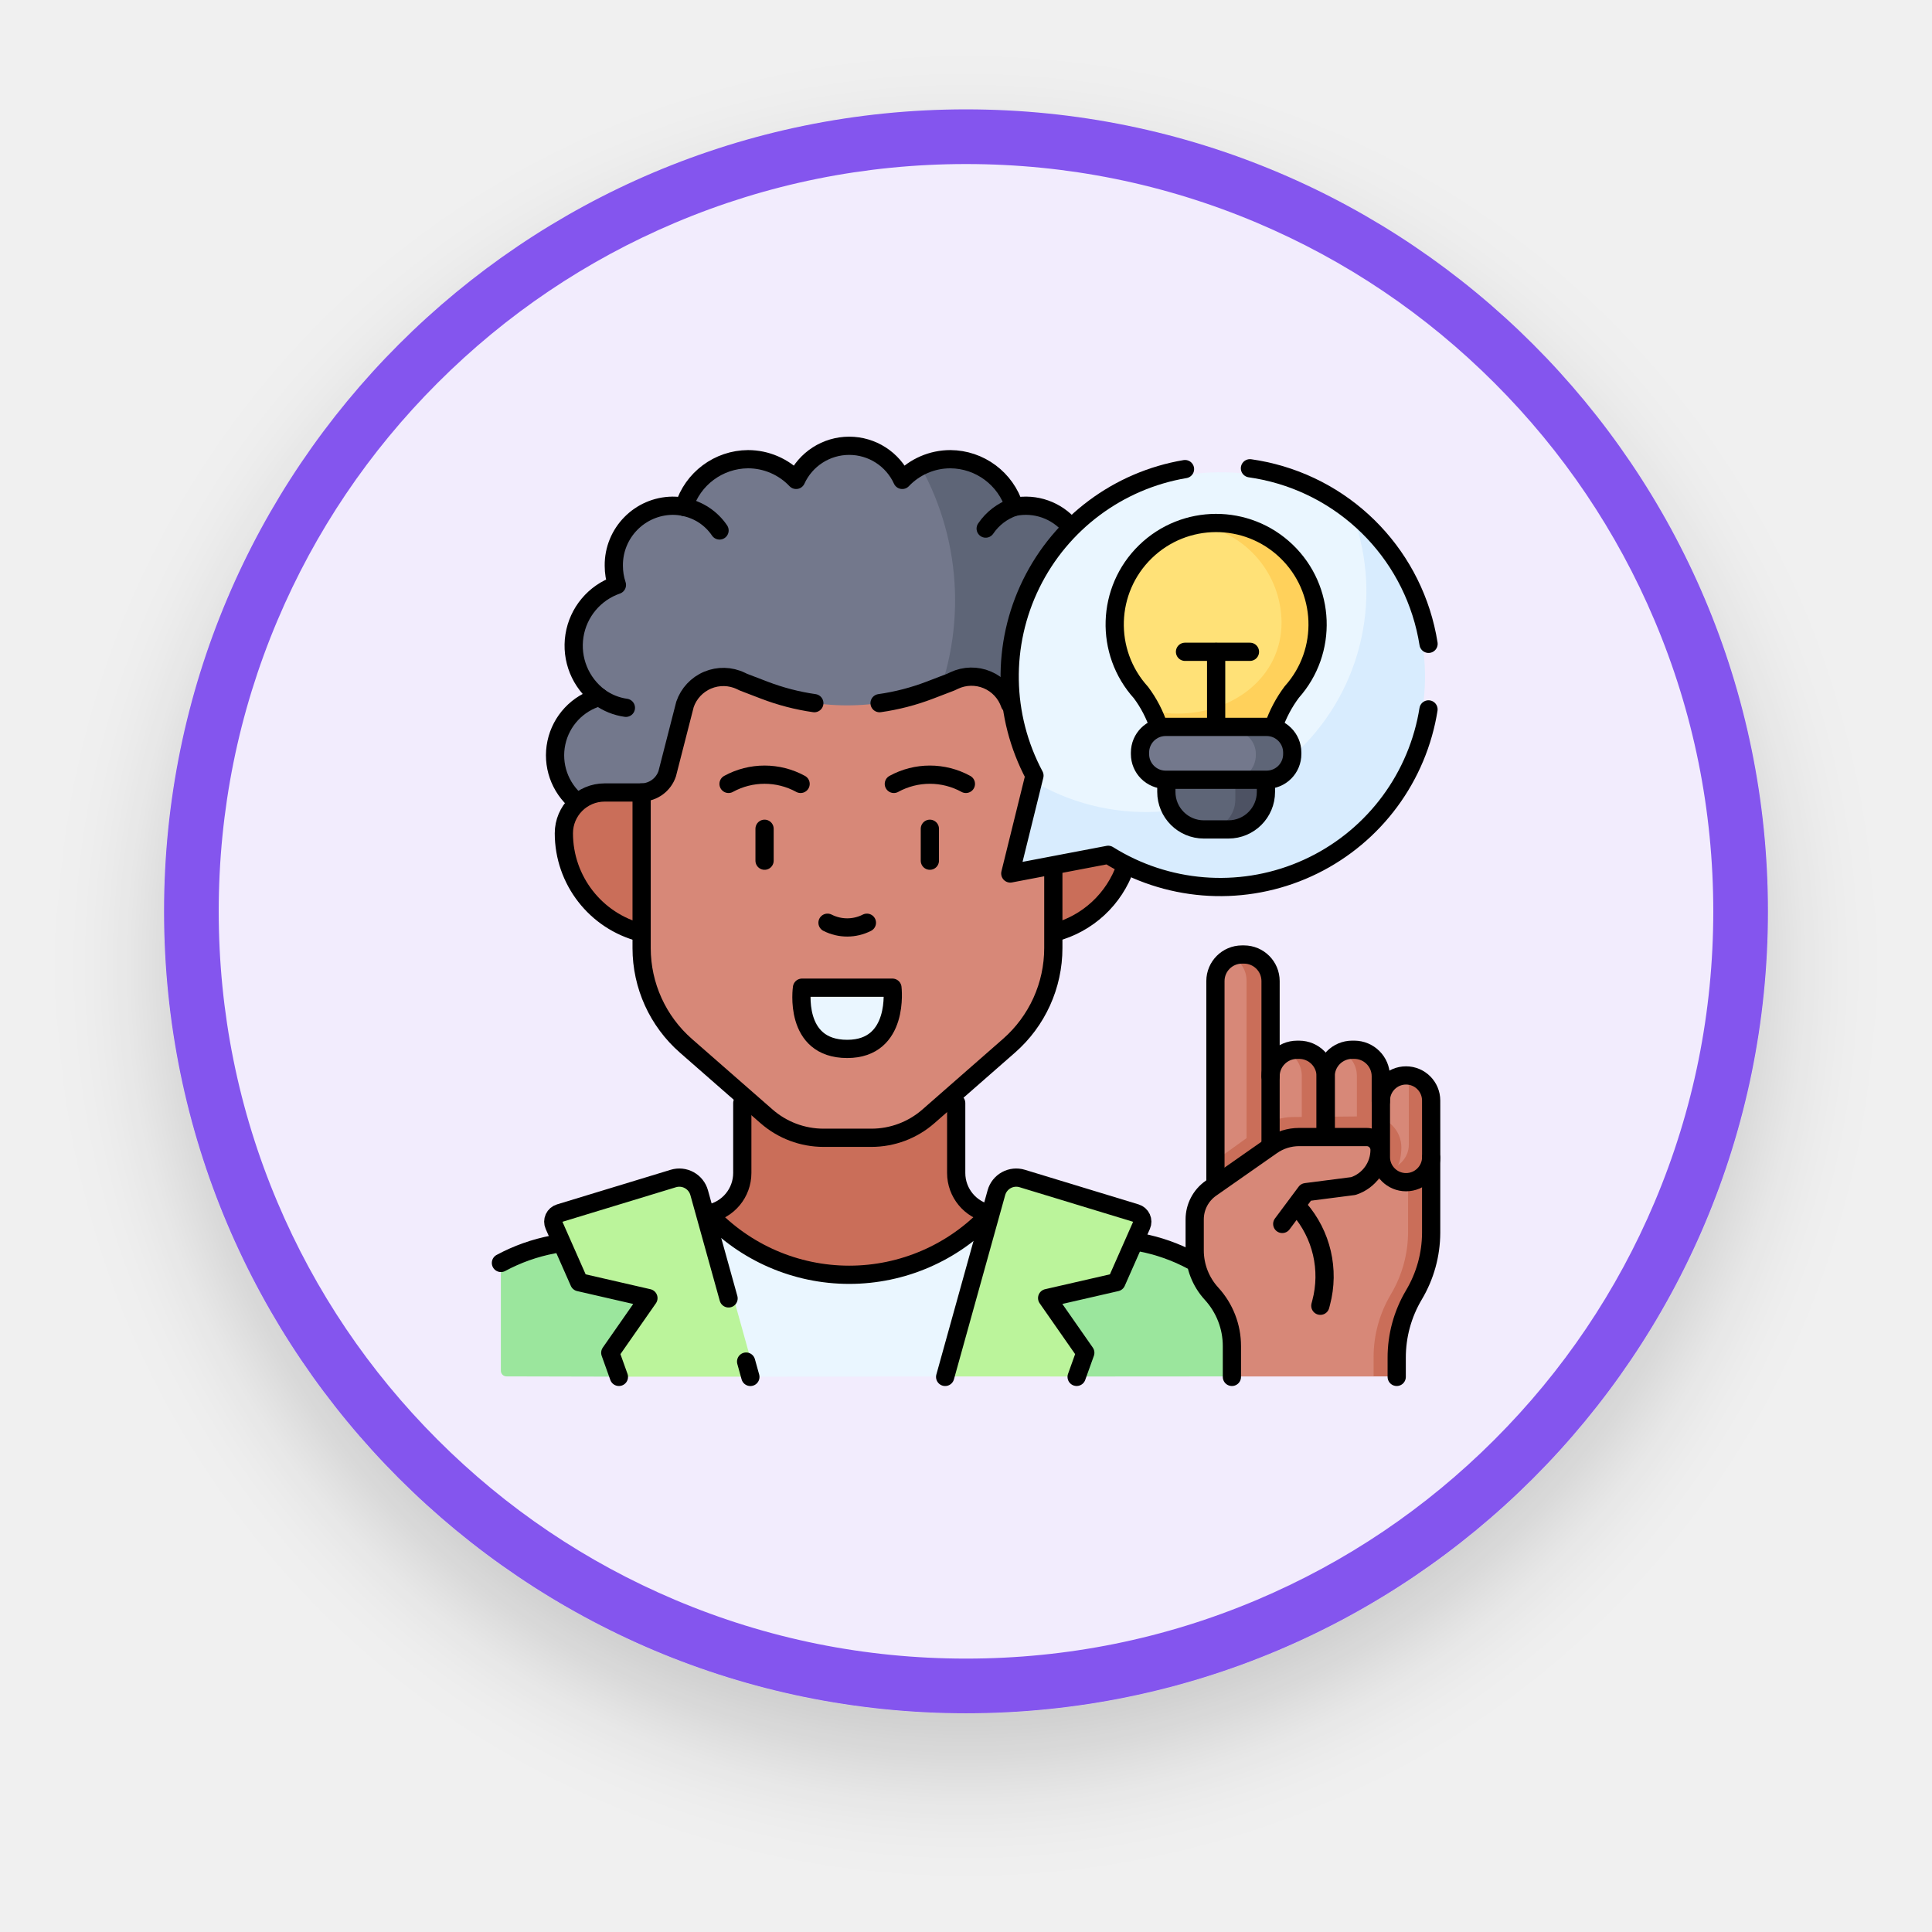
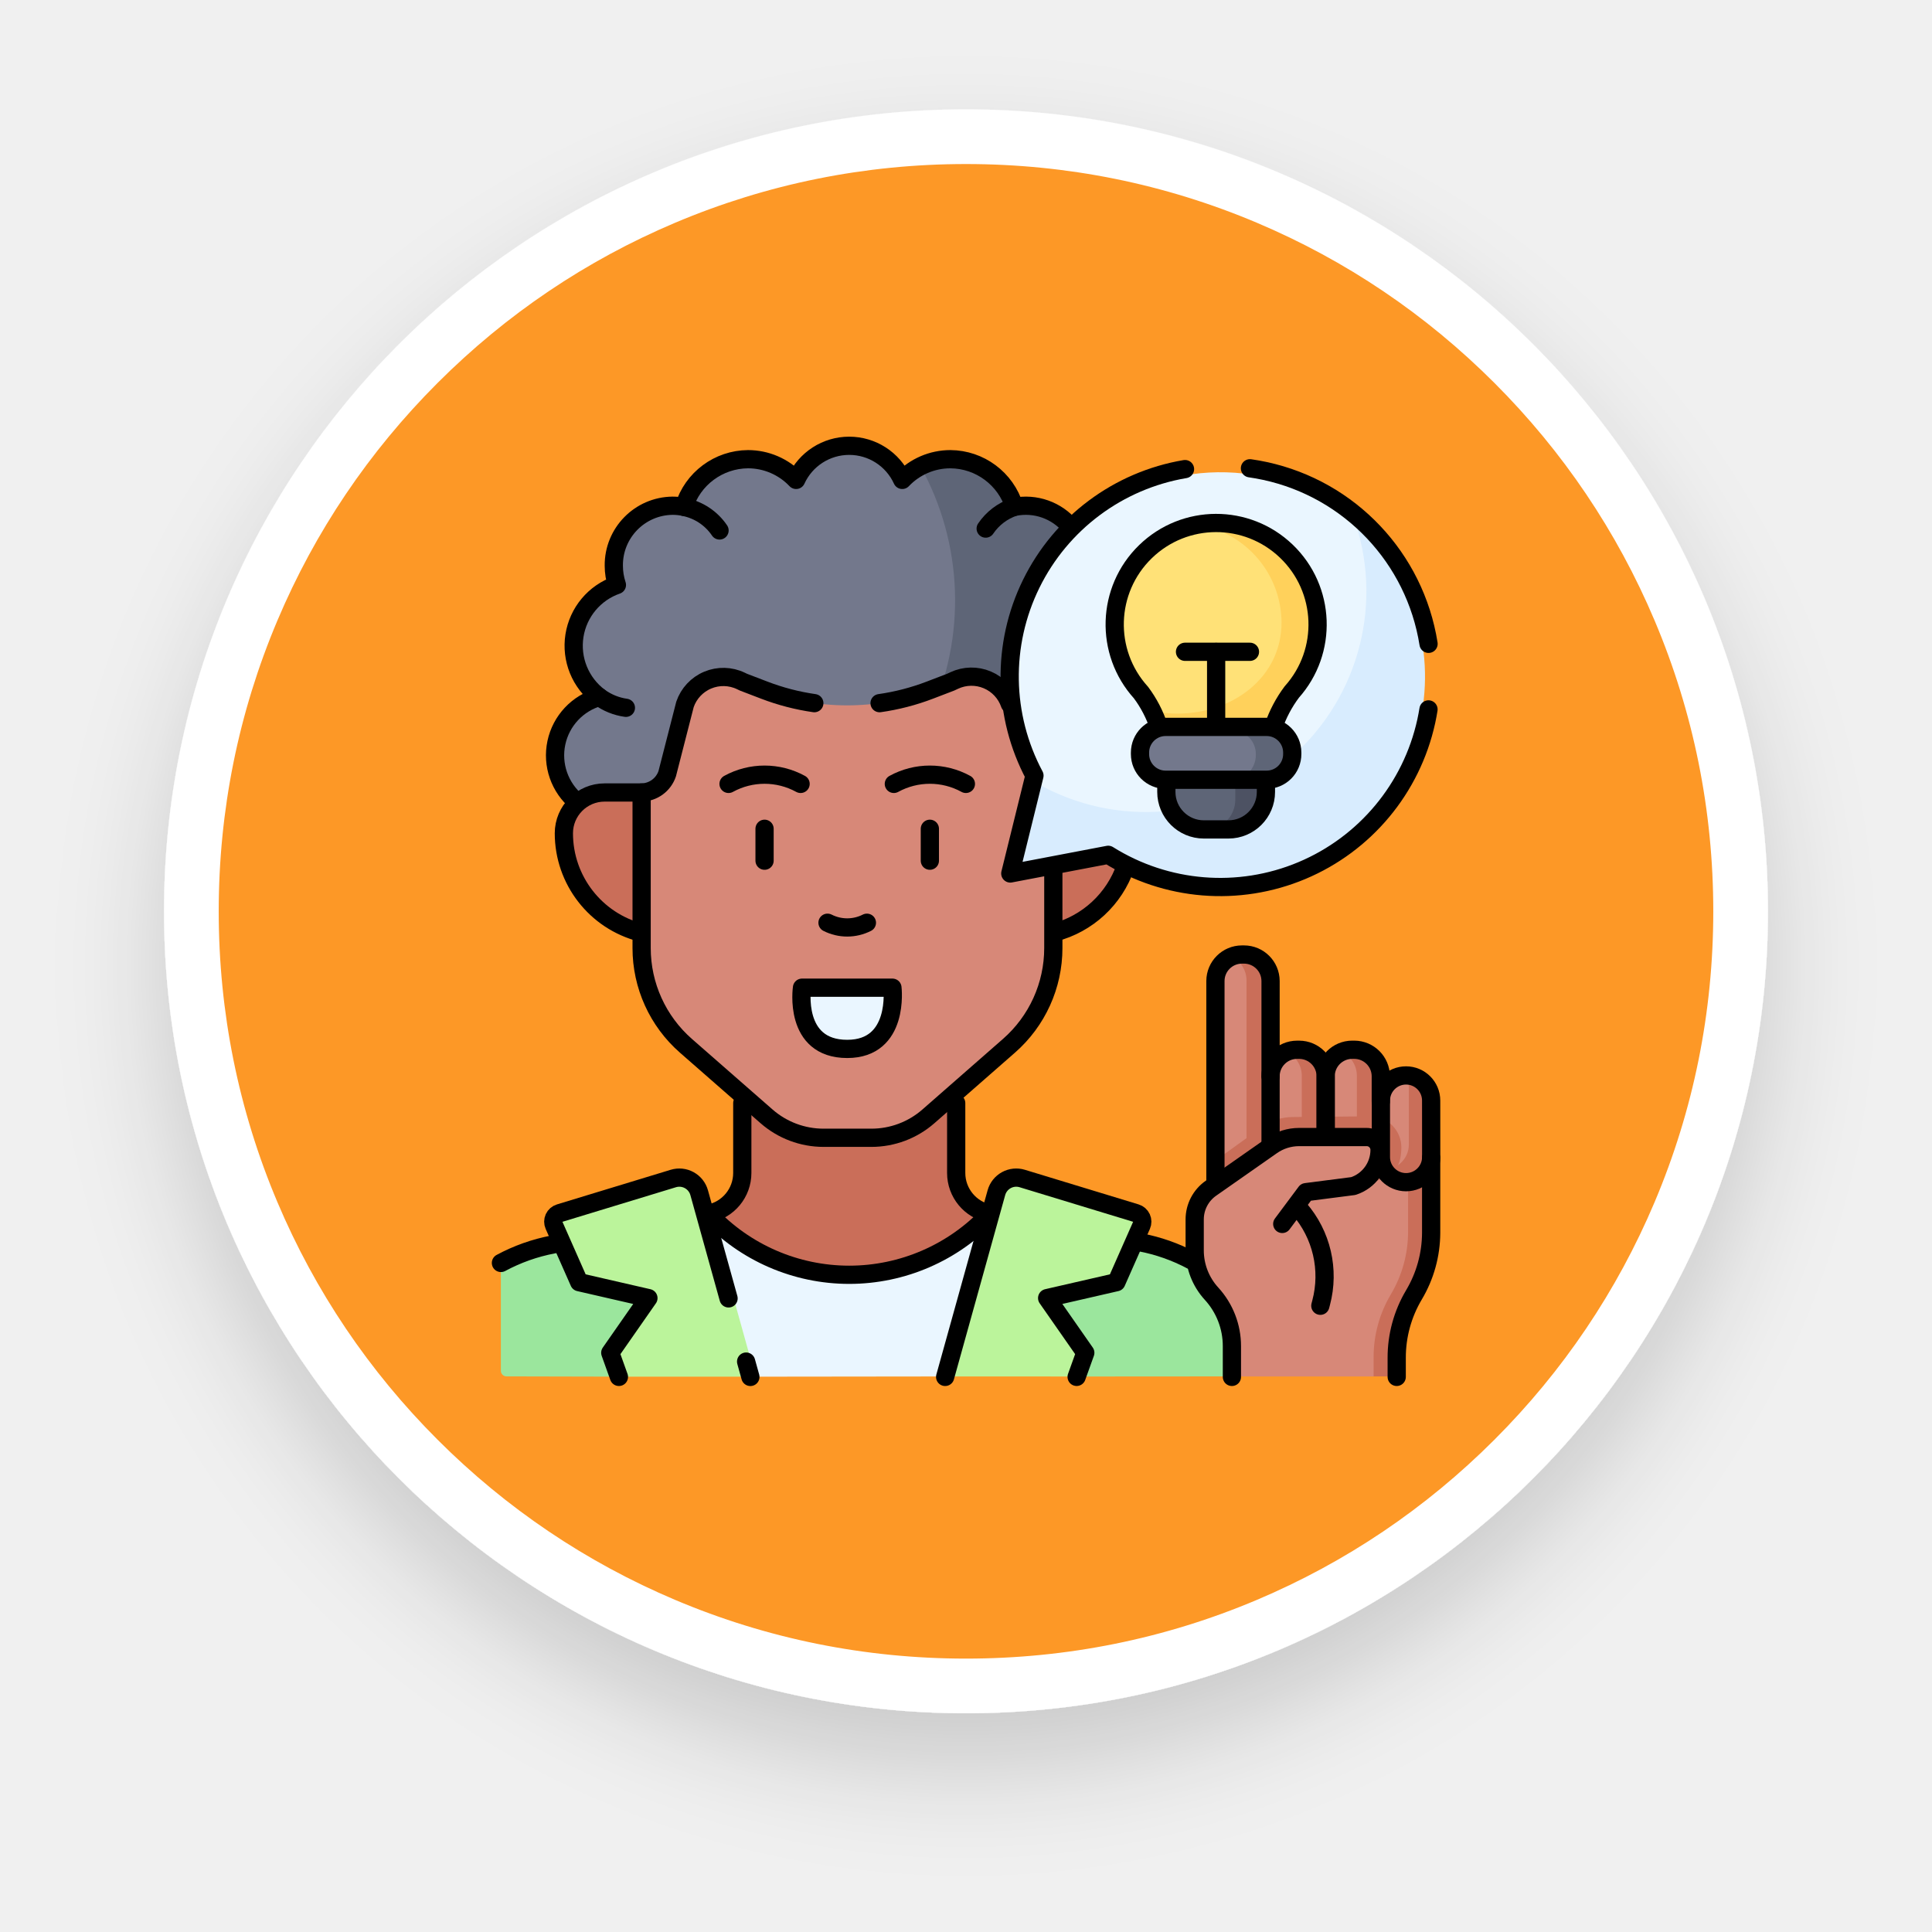
<svg xmlns="http://www.w3.org/2000/svg" width="106" height="106" viewBox="0 0 106 106">
  <defs>
    <filter id="Trazado_982547" x="0" y="0" width="106" height="106" filterUnits="userSpaceOnUse">
      <feOffset dy="3" input="SourceAlpha" />
      <feGaussianBlur stdDeviation="3" result="blur" />
      <feFlood flood-opacity="0.161" />
      <feComposite operator="in" in2="blur" />
      <feComposite in="SourceGraphic" />
    </filter>
  </defs>
  <g id="Grupo_1176442" data-name="Grupo 1176442" transform="translate(9 6)">
    <g id="Grupo_1173169" data-name="Grupo 1173169">
      <g id="Grupo_1172017" data-name="Grupo 1172017">
        <g id="Grupo_1167337" data-name="Grupo 1167337" transform="translate(0)">
          <g id="Grupo_1166720" data-name="Grupo 1166720">
            <g id="Grupo_1164305" data-name="Grupo 1164305">
              <g id="Grupo_1163948" data-name="Grupo 1163948">
                <g id="Grupo_1158168" data-name="Grupo 1158168">
                  <g id="Grupo_1152576" data-name="Grupo 1152576">
                    <g id="Grupo_1148633" data-name="Grupo 1148633">
                      <g id="Grupo_1148525" data-name="Grupo 1148525">
                        <g transform="matrix(1, 0, 0, 1, -9, -6)" filter="url(#Trazado_982547)">
-                           <g id="Trazado_982547-2" data-name="Trazado 982547" transform="translate(9 6)" fill="#f2ecfd">
+                           <g id="Trazado_982547-2" data-name="Trazado 982547" transform="translate(9 6)" fill="#fd9826">
                            <path d="M 44 86.5 C 38.262 86.5 32.696 85.377 27.458 83.161 C 22.397 81.02 17.852 77.956 13.948 74.052 C 10.044 70.148 6.98 65.603 4.839 60.542 C 2.623 55.304 1.5 49.738 1.5 44 C 1.5 38.262 2.623 32.696 4.839 27.458 C 6.98 22.397 10.044 17.852 13.948 13.948 C 17.852 10.044 22.397 6.98 27.458 4.839 C 32.696 2.623 38.262 1.5 44 1.5 C 49.738 1.5 55.304 2.623 60.542 4.839 C 65.603 6.98 70.148 10.044 74.052 13.948 C 77.956 17.852 81.02 22.397 83.161 27.458 C 85.377 32.696 86.5 38.262 86.5 44 C 86.5 49.738 85.377 55.304 83.161 60.542 C 81.02 65.603 77.956 70.148 74.052 74.052 C 70.148 77.956 65.603 81.02 60.542 83.161 C 55.304 85.377 49.738 86.5 44 86.5 Z" stroke="none" />
-                             <path d="M 44 3 C 38.464 3 33.095 4.084 28.042 6.221 C 23.16 8.286 18.775 11.242 15.009 15.009 C 11.242 18.775 8.286 23.16 6.221 28.042 C 4.084 33.095 3 38.464 3 44 C 3 49.536 4.084 54.905 6.221 59.958 C 8.286 64.84 11.242 69.225 15.009 72.991 C 18.775 76.758 23.16 79.714 28.042 81.779 C 33.095 83.916 38.464 85 44 85 C 49.536 85 54.905 83.916 59.958 81.779 C 64.84 79.714 69.225 76.758 72.991 72.991 C 76.758 69.225 79.714 64.84 81.779 59.958 C 83.916 54.905 85 49.536 85 44 C 85 38.464 83.916 33.095 81.779 28.042 C 79.714 23.16 76.758 18.775 72.991 15.009 C 69.225 11.242 64.84 8.286 59.958 6.221 C 54.905 4.084 49.536 3 44 3 M 44 0 C 68.301 0 88 19.699 88 44 C 88 68.301 68.301 88 44 88 C 19.699 88 0 68.301 0 44 C 0 19.699 19.699 0 44 0 Z" stroke="none" fill="#8454ee" />
+                             <path d="M 44 3 C 38.464 3 33.095 4.084 28.042 6.221 C 23.16 8.286 18.775 11.242 15.009 15.009 C 11.242 18.775 8.286 23.16 6.221 28.042 C 4.084 33.095 3 38.464 3 44 C 3 49.536 4.084 54.905 6.221 59.958 C 8.286 64.84 11.242 69.225 15.009 72.991 C 18.775 76.758 23.16 79.714 28.042 81.779 C 33.095 83.916 38.464 85 44 85 C 49.536 85 54.905 83.916 59.958 81.779 C 64.84 79.714 69.225 76.758 72.991 72.991 C 76.758 69.225 79.714 64.84 81.779 59.958 C 83.916 54.905 85 49.536 85 44 C 85 38.464 83.916 33.095 81.779 28.042 C 79.714 23.16 76.758 18.775 72.991 15.009 C 69.225 11.242 64.84 8.286 59.958 6.221 C 54.905 4.084 49.536 3 44 3 M 44 0 C 68.301 0 88 19.699 88 44 C 88 68.301 68.301 88 44 88 C 19.699 88 0 68.301 0 44 C 0 19.699 19.699 0 44 0 Z" stroke="none" fill="#fff" />
                          </g>
                        </g>
                      </g>
                    </g>
                  </g>
                </g>
              </g>
            </g>
          </g>
        </g>
      </g>
    </g>
    <g id="inspire-idea_14781822_2_" data-name="inspire-idea_14781822 (2)" transform="translate(18.48 18.454)">
      <g id="Grupo_1173876" data-name="Grupo 1173876">
        <path id="Trazado_1030989" data-name="Trazado 1030989" d="M118.589,345.513v-3.738a2.273,2.273,0,0,0,1.847-2.233v-6.428h11.741v6.428a2.273,2.273,0,0,0,1.847,2.233l.32,3.22Z" transform="translate(-107.195 -299.641)" fill="#ca6e59" />
        <path id="Trazado_1030990" data-name="Trazado 1030990" d="M60.435,17.618c0,7.4-3.98,16.183-14.114,13.277l-8.455-3.846a3.339,3.339,0,0,1-.22-4.938l.853-.235.59-.587a3.528,3.528,0,0,1,.707-6.052.311.311,0,0,0,.182-.362,3.349,3.349,0,0,1-.094-.788,3.26,3.26,0,0,1,3.224-3.294,3.227,3.227,0,0,1,.627.063,1.53,1.53,0,0,1,.244-.247,1.3,1.3,0,0,0,.541-1.136,3.633,3.633,0,0,1,5.09-.359.307.307,0,0,0,.46-.074,3.19,3.19,0,0,1,5.459,0,.307.307,0,0,0,.461.073,3.621,3.621,0,0,1,.724-.481C60.435,9.76,60.435,14.949,60.435,17.618Z" transform="translate(-33.688 -7.5)" fill="#73788c" />
        <path id="Trazado_1030991" data-name="Trazado 1030991" d="M153.259,30.94a3.314,3.314,0,0,1-1.206,2.568l-9.67,5.255h-8.645l-3.1-1.409a15.19,15.19,0,0,0,10.393-22.263,3.6,3.6,0,0,1,1.637-.392,3.648,3.648,0,0,1,2.729,1.233l.17.83.615.553a3.225,3.225,0,0,1,.626-.063,3.26,3.26,0,0,1,3.225,3.294,3.367,3.367,0,0,1-.17,1.054,3.524,3.524,0,0,1,.965,6.149A3.283,3.283,0,0,1,153.259,30.94Z" transform="translate(-118.007 -13.96)" fill="#5e6577" />
        <path id="Trazado_1030992" data-name="Trazado 1030992" d="M68.208,200.253a5.628,5.628,0,0,0,4.287-5.466h0a2.238,2.238,0,0,0-2.238-2.238h-2.05l-22.545,0h-2.05a2.238,2.238,0,0,0-2.238,2.238h0a5.628,5.628,0,0,0,4.287,5.466Z" transform="translate(-37.918 -173.526)" fill="#ca6e59" />
        <path id="Trazado_1030993" data-name="Trazado 1030993" d="M100.024,130.952a2.227,2.227,0,0,1,2.908.958,8.942,8.942,0,0,0,.746,1.133l.486.647c.206.6.664,3.4,1.3,3.4v8.539a7.123,7.123,0,0,1-2.433,5.361l-4.423,3.871a4.748,4.748,0,0,1-3.126,1.174H92.857a4.748,4.748,0,0,1-3.126-1.174l-4.423-3.871a7.123,7.123,0,0,1-2.433-5.361v-8.539a1.512,1.512,0,0,0,1.405-1.033l.974-3.8a2.226,2.226,0,0,1,3.067-1.287l.142.068,1.146.439a12.688,12.688,0,0,0,9.079,0l1.146-.439Z" transform="translate(-75.152 -118.07)" fill="#d78878" />
        <path id="Trazado_1030994" data-name="Trazado 1030994" d="M170.674,300.119c-2.439,0-2.547-2.251-2.506-3.068a.308.308,0,0,1,.308-.292h4.39a.307.307,0,0,1,.308.3C173.194,297.882,173.033,300.119,170.674,300.119Z" transform="translate(-151.672 -267.024)" fill="#eaf6ff" />
        <path id="Trazado_1030995" data-name="Trazado 1030995" d="M14.511,439.761l-6.453-.015a.308.308,0,0,1-.308-.308v-5.729a.309.309,0,0,1,.166-.275,9.972,9.972,0,0,1,2.688-.925l.743-.149,6.557,2.432Z" transform="translate(-7.75 -388.684)" fill="#9be69d" />
        <path id="Trazado_1030996" data-name="Trazado 1030996" d="M297.962,435.254l-2.489,4.062-8.592.006-3.109-5.444c.034-.035,6.285-2,6.285-2l.425.081a9.976,9.976,0,0,1,2.81.989Z" transform="translate(-255.397 -388.253)" fill="#9be69d" />
        <path id="Trazado_1030997" data-name="Trazado 1030997" d="M122.276,418.39l.939,4.717-3.394,4.109-10.305.012-3.909-4.309,1.458-4.5A10.555,10.555,0,0,0,122.276,418.39Z" transform="translate(-95.547 -376.15)" fill="#eaf6ff" />
        <path id="Trazado_1030998" data-name="Trazado 1030998" d="M49.268,409.044l-2.807-10.094a1.13,1.13,0,0,0-1.417-.778l-6.24,1.9a.489.489,0,0,0-.306.667l1.316,2.981a.309.309,0,0,0,.213.176l3.207.736a.308.308,0,0,1,.184.477l-1.74,2.494a.308.308,0,0,0-.037.281l.419,1.159Z" transform="translate(-35.299 -357.967)" fill="#bbf49b" />
        <path id="Trazado_1030999" data-name="Trazado 1030999" d="M243.879,408.827l2.811-10.105a1.129,1.129,0,0,1,1.417-.778l6.24,1.9a.49.49,0,0,1,.306.667l-1.316,2.981a.308.308,0,0,1-.213.176l-3.207.736a.308.308,0,0,0-.184.477l1.741,2.495a.308.308,0,0,1,.037.281l-.421,1.173Z" transform="translate(-219.605 -357.762)" fill="#bbf49b" />
        <g id="Grupo_1173873" data-name="Grupo 1173873" transform="translate(38.055 27.887)">
          <path id="Trazado_1031000" data-name="Trazado 1031000" d="M390.148,387.922v3.953a12.038,12.038,0,0,1-.271,2.4,8.42,8.42,0,0,1-.974,1.752c-.623,1.049-.35,2.128-.346,3.347l-.79.505h-7.791v-1.692a4.251,4.251,0,0,0-1.118-2.873,3.519,3.519,0,0,1-.924-2.375v-1.7a2.085,2.085,0,0,1,.89-1.709Z" transform="translate(-377.933 -376.701)" fill="#d78878" />
          <g id="Grupo_1173872" data-name="Grupo 1173872" transform="translate(9.508 6.638)">
            <path id="Trazado_1031001" data-name="Trazado 1031001" d="M473.132,344.013v3.92a.822.822,0,0,1-.33.736c-.247.247-1.114-.13-1.49-.127l-.67-.716-.217-2.548.711-.549a1.378,1.378,0,0,1,1.343-1.377C472.932,343.518,473.132,343.751,473.132,344.013Z" transform="translate(-470.425 -343.35)" fill="#d78878" />
            <path id="Trazado_1031002" data-name="Trazado 1031002" d="M481.637,344.718v3.1a1.38,1.38,0,0,1-2.495.81l-.088-.094a1.379,1.379,0,0,0,1.367-1.38v-3.094a1.371,1.371,0,0,0-.2-.717h.037A1.379,1.379,0,0,1,481.637,344.718Z" transform="translate(-478.167 -343.34)" fill="#ca6e59" />
          </g>
          <path id="Trazado_1031003" data-name="Trazado 1031003" d="M476.7,386.87v4.123a6.723,6.723,0,0,1-.946,3.439,6.725,6.725,0,0,0-.945,3.464l0,.727a.308.308,0,0,1-.308.31h-.949l0-1.036a6.736,6.736,0,0,1,.946-3.464,6.723,6.723,0,0,0,.946-3.439v-3.945Z" transform="translate(-463.724 -375.757)" fill="#ca6e59" />
          <path id="Trazado_1031004" data-name="Trazado 1031004" d="M391.421,281.354v11.135c0,.8-1.309,1.454-2.108,1.454l.68-1.816-.94-.894v-9.879a1.455,1.455,0,0,1,.857-1.324A1.344,1.344,0,0,1,391.421,281.354Z" transform="translate(-387.909 -279.901)" fill="#d78878" />
          <path id="Trazado_1031005" data-name="Trazado 1031005" d="M417.689,332.175v3.654c0,.589-.957,1.1-1.462,1.326a1.457,1.457,0,0,1-.86-1.326l-.355-.079V332.3l.355-.126a1.457,1.457,0,0,1,.86-1.325C417.446,331.006,417.689,331.587,417.689,332.175Z" transform="translate(-411.199 -325.496)" fill="#d78878" />
          <path id="Trazado_1031006" data-name="Trazado 1031006" d="M447.29,332.175v3.875c0,.588-1.064,1.1-1.569,1.325a1.456,1.456,0,0,1-.86-1.325l-.346-.221v-3.5l.346-.157a1.457,1.457,0,0,1,.86-1.325C447.1,331.037,447.29,331.587,447.29,332.175Z" transform="translate(-437.669 -325.496)" fill="#d78878" />
          <path id="Trazado_1031007" data-name="Trazado 1031007" d="M399.56,280.224v10.543a.657.657,0,0,1-1.31,0V280.224a1.457,1.457,0,0,0-.856-1.324,1.432,1.432,0,0,1,.6-.13h.116A1.457,1.457,0,0,1,399.56,280.224Z" transform="translate(-395.393 -278.77)" fill="#ca6e59" />
          <path id="Trazado_1031008" data-name="Trazado 1031008" d="M429,331.054v3.654a1.458,1.458,0,0,1-1.454,1.455h-.117a1.419,1.419,0,0,1-.593-.129,1.457,1.457,0,0,0,.86-1.326v-3.654a1.457,1.457,0,0,0-.86-1.325,1.419,1.419,0,0,1,.593-.129h.117A1.458,1.458,0,0,1,429,331.054Z" transform="translate(-421.807 -324.375)" fill="#ca6e59" />
          <path id="Trazado_1031009" data-name="Trazado 1031009" d="M458.418,331.054v3.875a1.458,1.458,0,0,1-1.455,1.454h-.116a1.417,1.417,0,0,1-.593-.129,1.456,1.456,0,0,0,.859-1.325v-3.875a1.457,1.457,0,0,0-.859-1.325,1.417,1.417,0,0,1,.593-.129h.116A1.459,1.459,0,0,1,458.418,331.054Z" transform="translate(-448.203 -324.375)" fill="#ca6e59" />
          <path id="Trazado_1031010" data-name="Trazado 1031010" d="M399.258,367.07a3.127,3.127,0,0,1-.066.64c-.27,1.293-2.194,1.453-3.557,1.6a4.349,4.349,0,0,0-2.577-.351c-.815.252-1.327,1.561-1.339,1.552l-2.669-1.4V367.8l2.577-1.853a2.887,2.887,0,0,1,1.65-.537l4.278-.04A1.706,1.706,0,0,1,399.258,367.07Z" transform="translate(-387.907 -356.464)" fill="#ca6e59" />
          <path id="Trazado_1031011" data-name="Trazado 1031011" d="M390.514,380.947l1.217-1.638a.308.308,0,0,1,.21-.122l2.63-.319a2.087,2.087,0,0,0,1.439-2,.7.7,0,0,0-.707-.687h-3.87a2.613,2.613,0,0,0-1.5.472l-3.34,2.338Z" transform="translate(-385.704 -366.165)" fill="#d78878" />
        </g>
        <g id="Grupo_1173875" data-name="Grupo 1173875" transform="translate(28.246 1.453)">
          <path id="Trazado_1031012" data-name="Trazado 1031012" d="M303.136,29.872a11.975,11.975,0,0,1-11.891,12.16c-2.169,0-6.932-1.592-7.551-3.321l.117-.473a.305.305,0,0,0-.027-.215,11.225,11.225,0,0,1,17.382-13.589A10.655,10.655,0,0,1,303.136,29.872Z" transform="translate(-282.516 -21.635)" fill="#eaf6ff" />
          <path id="Trazado_1031013" data-name="Trazado 1031013" d="M305.939,59.662a11.242,11.242,0,0,1-16.849,7.179.307.307,0,0,0-.218-.04l-4.629.882a.309.309,0,0,1-.358-.377l1.029-4.163a12.105,12.105,0,0,0,17.472-14.277A11.2,11.2,0,0,1,305.939,59.662Z" transform="translate(-283.737 -46.066)" fill="#d8ecfe" />
          <g id="Grupo_1173874" data-name="Grupo 1173874" transform="translate(5.432 2.796)">
            <path id="Trazado_1031014" data-name="Trazado 1031014" d="M345.62,55.29c0,3.008-3.159,5.917-6.229,5.917-.466,0-.969.316-1.782-.885a6.539,6.539,0,0,0-.8-1.415,5.572,5.572,0,0,1,3.144-9.226C344.166,49.682,345.62,52.614,345.62,55.29Z" transform="translate(-335.361 -49.595)" fill="#ffe177" />
            <path id="Trazado_1031015" data-name="Trazado 1031015" d="M364.634,54.409a5.552,5.552,0,0,1-1.418,3.712,6.727,6.727,0,0,0-1.349,4.011v.348l-5.609.018v-.308a9.417,9.417,0,0,0-.69-3.065,5.641,5.641,0,0,0,1.35.162c3.07,0,5.728-2,5.728-5.006a5.478,5.478,0,0,0-4.568-5.358,5.576,5.576,0,0,1,6.556,5.485Z" transform="translate(-353.491 -48.837)" fill="#ffd15b" />
            <path id="Trazado_1031016" data-name="Trazado 1031016" d="M366.733,179.51l.872,1.7c0,.924-.554,1.7-2.544,1.7h-.437a1.673,1.673,0,0,1-1.673-1.673V179.51h3.782Z" transform="translate(-360.115 -166.077)" fill="#5e6577" />
            <path id="Trazado_1031017" data-name="Trazado 1031017" d="M386.835,179.511v1.733a1.673,1.673,0,0,1-1.673,1.673h-1.688a1.672,1.672,0,0,0,1.672-1.673v-1.733Z" transform="translate(-378.528 -166.078)" fill="#4d5263" />
            <path id="Trazado_1031018" data-name="Trazado 1031018" d="M354.1,160.558c0,.37.224.79,0,1.033a6.737,6.737,0,0,1-2.236.531h-4.115a1.294,1.294,0,0,1-1.242-1.341,1.4,1.4,0,0,1,.363-.949,1.2,1.2,0,0,1,.879-.393h4.115C352.547,159.439,354.1,159.817,354.1,160.558Z" transform="translate(-345.358 -148.069)" fill="#73788c" />
            <path id="Trazado_1031019" data-name="Trazado 1031019" d="M402.106,160.781a1.4,1.4,0,0,1-.363.948,1.2,1.2,0,0,1-.879.393h-2.253a1.2,1.2,0,0,0,.879-.393,1.4,1.4,0,0,0,.363-.948,1.3,1.3,0,0,0-1.242-1.342h2.253A1.3,1.3,0,0,1,402.106,160.781Z" transform="translate(-392.109 -148.069)" fill="#5e6577" />
          </g>
        </g>
      </g>
      <g id="Grupo_1173885" data-name="Grupo 1173885">
        <g id="Grupo_1173877" data-name="Grupo 1173877" transform="translate(3.457 19.026)">
          <path id="Trazado_1031020" data-name="Trazado 1031020" d="M45.612,200.268a5.628,5.628,0,0,1-4.236-5.453h0a2.238,2.238,0,0,1,2.238-2.238h2.05" transform="translate(-41.376 -192.577)" fill="none" stroke="#000" stroke-linecap="round" stroke-linejoin="round" stroke-miterlimit="10" stroke-width="1" />
          <path id="Trazado_1031021" data-name="Trazado 1031021" d="M306.975,232.041a5.638,5.638,0,0,1-3.918,3.627" transform="translate(-276.156 -227.984)" fill="none" stroke="#000" stroke-linecap="round" stroke-linejoin="round" stroke-miterlimit="10" stroke-width="1" />
        </g>
        <path id="Trazado_1031022" data-name="Trazado 1031022" d="M209.872,132.195a12.686,12.686,0,0,0,2.758-.714l1.146-.439.19-.089a2.226,2.226,0,0,1,3.054,1.293" transform="translate(-189.094 -118.07)" fill="none" stroke="#000" stroke-linecap="round" stroke-linejoin="round" stroke-miterlimit="10" stroke-width="1" />
        <path id="Trazado_1031023" data-name="Trazado 1031023" d="M105.463,141.375v4.39a7.123,7.123,0,0,1-2.433,5.361L98.607,155a4.748,4.748,0,0,1-3.126,1.174H92.857A4.748,4.748,0,0,1,89.731,155l-4.423-3.871a7.123,7.123,0,0,1-2.433-5.361v-8.539a1.512,1.512,0,0,0,1.405-1.033l.974-3.8a2.226,2.226,0,0,1,3.067-1.287l.142.068,1.146.439a12.68,12.68,0,0,0,2.741.712" transform="translate(-75.152 -118.203)" fill="none" stroke="#000" stroke-linecap="round" stroke-linejoin="round" stroke-miterlimit="10" stroke-width="1" />
        <g id="Grupo_1173879" data-name="Grupo 1173879" transform="translate(12.492 18.049)">
          <g id="Grupo_1173878" data-name="Grupo 1173878" transform="translate(0)">
            <path id="Trazado_1031024" data-name="Trazado 1031024" d="M184.25,262.089a2.383,2.383,0,0,1-2.161,0" transform="translate(-176.659 -253.966)" fill="none" stroke="#000" stroke-linecap="round" stroke-linejoin="round" stroke-miterlimit="10" stroke-width="1" />
            <path id="Trazado_1031025" data-name="Trazado 1031025" d="M133.219,183.579a4.112,4.112,0,0,0-3.953,0" transform="translate(-129.266 -183.073)" fill="none" stroke="#000" stroke-linecap="round" stroke-linejoin="round" stroke-miterlimit="10" stroke-width="1" />
            <path id="Trazado_1031026" data-name="Trazado 1031026" d="M221.439,183.579a4.111,4.111,0,0,0-3.953,0" transform="translate(-208.417 -183.073)" fill="none" stroke="#000" stroke-linecap="round" stroke-linejoin="round" stroke-miterlimit="10" stroke-width="1" />
            <line id="Línea_822" data-name="Línea 822" y1="1.751" transform="translate(11.045 2.968)" fill="none" stroke="#000" stroke-linecap="round" stroke-linejoin="round" stroke-miterlimit="10" stroke-width="1" />
            <line id="Línea_823" data-name="Línea 823" y1="1.751" transform="translate(1.976 2.968)" fill="none" stroke="#000" stroke-linecap="round" stroke-linejoin="round" stroke-miterlimit="10" stroke-width="1" />
          </g>
          <path id="Trazado_1031027" data-name="Trazado 1031027" d="M170.675,300.119c-2.979,0-2.481-3.359-2.481-3.359h4.962S173.565,300.119,170.675,300.119Z" transform="translate(-164.164 -285.073)" fill="none" stroke="#000" stroke-linecap="round" stroke-linejoin="round" stroke-miterlimit="10" stroke-width="1" />
        </g>
        <path id="Trazado_1031028" data-name="Trazado 1031028" d="M64.945,11.946a3.179,3.179,0,0,0-3.078-1.09A3.7,3.7,0,0,0,58.354,8.24a3.641,3.641,0,0,0-2.639,1.136,3.2,3.2,0,0,0-5.823,0A3.641,3.641,0,0,0,47.253,8.24a3.7,3.7,0,0,0-3.513,2.616,3.177,3.177,0,0,0-.627-.063,3.259,3.259,0,0,0-3.224,3.293,3.352,3.352,0,0,0,.17,1.054,3.525,3.525,0,0,0-.965,6.149,3.322,3.322,0,0,0-1.223,5.76" transform="translate(-33.692 -7.5)" fill="none" stroke="#000" stroke-linecap="round" stroke-linejoin="round" stroke-miterlimit="10" stroke-width="1" />
        <path id="Trazado_1031029" data-name="Trazado 1031029" d="M61.782,142.231a3.227,3.227,0,0,1-1.455-.59" transform="translate(-54.922 -127.851)" fill="none" stroke="#000" stroke-linecap="round" stroke-linejoin="round" stroke-miterlimit="10" stroke-width="1" />
        <path id="Trazado_1031030" data-name="Trazado 1031030" d="M105.6,40.2a3.06,3.06,0,0,1,1.939,1.288" transform="translate(-95.541 -36.838)" fill="none" stroke="#000" stroke-linecap="round" stroke-linejoin="round" stroke-miterlimit="10" stroke-width="1" />
        <path id="Trazado_1031031" data-name="Trazado 1031031" d="M268.1,40.183a3.064,3.064,0,0,0-1.558,1.187" transform="translate(-239.942 -36.823)" fill="none" stroke="#000" stroke-linecap="round" stroke-linejoin="round" stroke-miterlimit="10" stroke-width="1" />
        <path id="Trazado_1031032" data-name="Trazado 1031032" d="M302.275,33.185q-.052.326-.123.652a11.573,11.573,0,0,1-17.45,7.326l-5.372,1.024,1.326-5.37A11.543,11.543,0,0,1,288.916,20" transform="translate(-251.38 -18.717)" fill="none" stroke="#000" stroke-linecap="round" stroke-linejoin="round" stroke-miterlimit="10" stroke-width="1" />
        <path id="Trazado_1031033" data-name="Trazado 1031033" d="M407.545,19.544q.415.059.831.149a11.556,11.556,0,0,1,8.968,9.483" transform="translate(-366.446 -18.306)" fill="none" stroke="#000" stroke-linecap="round" stroke-linejoin="round" stroke-miterlimit="10" stroke-width="1" />
        <g id="Grupo_1173880" data-name="Grupo 1173880" transform="translate(33.678 4.252)">
          <path id="Trazado_1031034" data-name="Trazado 1031034" d="M337.777,60.041a6.572,6.572,0,0,0-.98-1.887,5.566,5.566,0,1,1,8.274-.028,6.864,6.864,0,0,0-1,1.892" transform="translate(-335.355 -48.863)" fill="none" stroke="#000" stroke-linecap="round" stroke-linejoin="round" stroke-miterlimit="10" stroke-width="1" />
          <line id="Línea_824" data-name="Línea 824" y1="4.092" transform="translate(5.566 7.064)" fill="none" stroke="#000" stroke-linecap="round" stroke-linejoin="round" stroke-miterlimit="10" stroke-width="1" />
          <path id="Trazado_1031035" data-name="Trazado 1031035" d="M368.382,186.134v.633a2.056,2.056,0,0,1-2.056,2.056h-1.352a2.056,2.056,0,0,1-2.056-2.056v-.633" transform="translate(-360.084 -172.022)" fill="none" stroke="#000" stroke-linecap="round" stroke-linejoin="round" stroke-miterlimit="10" stroke-width="1" />
          <path id="Trazado_1031036" data-name="Trazado 1031036" d="M355.813,160.492h-5.539a1.407,1.407,0,0,1-1.407-1.407V159a1.407,1.407,0,0,1,1.407-1.407h5.539A1.407,1.407,0,0,1,357.22,159v.083A1.407,1.407,0,0,1,355.813,160.492Z" transform="translate(-347.478 -146.417)" fill="none" stroke="#000" stroke-linecap="round" stroke-linejoin="round" stroke-miterlimit="10" stroke-width="1" />
          <line id="Línea_825" data-name="Línea 825" x2="3.563" transform="translate(3.858 7.055)" fill="none" stroke="#000" stroke-linecap="round" stroke-linejoin="round" stroke-miterlimit="10" stroke-width="1" />
        </g>
        <path id="Trazado_1031037" data-name="Trazado 1031037" d="M346.53,432.195l.258.049a9.958,9.958,0,0,1,2.809.989" transform="translate(-311.703 -388.536)" fill="none" stroke="#000" stroke-linecap="round" stroke-linejoin="round" stroke-miterlimit="10" stroke-width="1" />
        <path id="Trazado_1031038" data-name="Trazado 1031038" d="M250.768,358.351v3.833a2.273,2.273,0,0,0,1.847,2.233" transform="translate(-225.786 -322.283)" fill="none" stroke="#000" stroke-linecap="round" stroke-linejoin="round" stroke-miterlimit="10" stroke-width="1" />
        <path id="Trazado_1031039" data-name="Trazado 1031039" d="M118.589,417.362h0a10.558,10.558,0,0,0,15.436,0h0" transform="translate(-107.195 -375.228)" fill="none" stroke="#000" stroke-linecap="round" stroke-linejoin="round" stroke-miterlimit="10" stroke-width="1" />
        <path id="Trazado_1031040" data-name="Trazado 1031040" d="M11.008,366.027l-.4.081a9.955,9.955,0,0,0-2.854,1.013m13.242-8.77v3.833a2.273,2.273,0,0,1-1.847,2.233l-.118.023" transform="translate(-7.75 -322.283)" fill="none" stroke="#000" stroke-linecap="round" stroke-linejoin="round" stroke-miterlimit="10" stroke-width="1" />
        <g id="Grupo_1173881" data-name="Grupo 1173881" transform="translate(2.874 40.156)">
          <path id="Trazado_1031041" data-name="Trazado 1031041" d="M45.322,404.751l-1.613-5.8a1.13,1.13,0,0,0-1.417-.778l-6.24,1.9a.489.489,0,0,0-.306.667l1.379,3.122,3.8.873-2.093,3,.474,1.323" transform="translate(-35.703 -398.124)" fill="none" stroke="#000" stroke-linecap="round" stroke-linejoin="round" stroke-miterlimit="10" stroke-width="1" />
          <line id="Línea_826" data-name="Línea 826" x1="0.234" y1="0.842" transform="translate(10.582 10.094)" fill="none" stroke="#000" stroke-linecap="round" stroke-linejoin="round" stroke-miterlimit="10" stroke-width="1" />
          <path id="Trazado_1031042" data-name="Trazado 1031042" d="M244.868,409.06l2.812-10.108a1.129,1.129,0,0,1,1.417-.778l6.24,1.9a.49.49,0,0,1,.306.667l-1.379,3.122-3.8.872,2.093,3-.475,1.323" transform="translate(-223.366 -398.125)" fill="none" stroke="#000" stroke-linecap="round" stroke-linejoin="round" stroke-miterlimit="10" stroke-width="1" />
        </g>
        <g id="Grupo_1173884" data-name="Grupo 1173884" transform="translate(38.062 27.916)">
          <g id="Grupo_1173882" data-name="Grupo 1173882" transform="translate(10.22 6.638)">
            <path id="Trazado_1031043" data-name="Trazado 1031043" d="M480.171,345a1.378,1.378,0,0,0-1.378-1.378h0a1.379,1.379,0,0,0-1.379,1.379V348.1a1.379,1.379,0,0,0,1.379,1.379h0a1.379,1.379,0,0,0,1.38-1.379Z" transform="translate(-477.412 -343.626)" fill="none" stroke="#000" stroke-linecap="round" stroke-linejoin="round" stroke-miterlimit="10" stroke-width="1" />
            <path id="Trazado_1031044" data-name="Trazado 1031044" d="M490.831,400.563" transform="translate(-489.452 -394.71)" fill="none" stroke="#000" stroke-linecap="round" stroke-linejoin="round" stroke-miterlimit="10" stroke-width="1" />
          </g>
          <g id="Grupo_1173883" data-name="Grupo 1173883" transform="translate(11.088 11.151)">
            <path id="Trazado_1031045" data-name="Trazado 1031045" d="M487.748,387.53v4.123a6.7,6.7,0,0,1-.945,3.4h0a6.729,6.729,0,0,0-.945,3.464l0,1.036" transform="translate(-485.857 -387.53)" fill="none" stroke="#000" stroke-linecap="round" stroke-linejoin="round" stroke-miterlimit="10" stroke-width="1" />
          </g>
          <path id="Trazado_1031046" data-name="Trazado 1031046" d="M433.859,414.75a5.64,5.64,0,0,1,1.2,5.157l-.043.165" transform="translate(-428.117 -400.801)" fill="none" stroke="#000" stroke-linecap="round" stroke-linejoin="round" stroke-miterlimit="10" stroke-width="1" />
          <path id="Trazado_1031047" data-name="Trazado 1031047" d="M389.115,291.639V280.511a1.458,1.458,0,0,1,1.454-1.454h.117a1.458,1.458,0,0,1,1.454,1.454v9.042" transform="translate(-387.972 -279.057)" fill="none" stroke="#000" stroke-linecap="round" stroke-linejoin="round" stroke-miterlimit="10" stroke-width="1" />
          <path id="Trazado_1031048" data-name="Trazado 1031048" d="M418.532,331.347a1.458,1.458,0,0,1,1.454-1.454h.117a1.458,1.458,0,0,1,1.454,1.454v3.309" transform="translate(-414.365 -324.667)" fill="none" stroke="#000" stroke-linecap="round" stroke-linejoin="round" stroke-miterlimit="10" stroke-width="1" />
          <path id="Trazado_1031049" data-name="Trazado 1031049" d="M447.947,334.62v-3.274a1.458,1.458,0,0,1,1.454-1.454h.117a1.458,1.458,0,0,1,1.454,1.454v1.388" transform="translate(-440.756 -324.667)" fill="none" stroke="#000" stroke-linecap="round" stroke-linejoin="round" stroke-miterlimit="10" stroke-width="1" />
          <path id="Trazado_1031050" data-name="Trazado 1031050" d="M382.808,381.236l1.3-1.744,2.6-.335a2.087,2.087,0,0,0,1.439-1.983.707.707,0,0,0-.707-.706h-3.706a2.613,2.613,0,0,0-1.5.472l-3.34,2.338a2.087,2.087,0,0,0-.89,1.709v1.7a3.516,3.516,0,0,0,.924,2.375,4.253,4.253,0,0,1,1.118,2.874v1.692" transform="translate(-377.999 -366.454)" fill="none" stroke="#000" stroke-linecap="round" stroke-linejoin="round" stroke-miterlimit="10" stroke-width="1" />
        </g>
      </g>
    </g>
  </g>
</svg>
